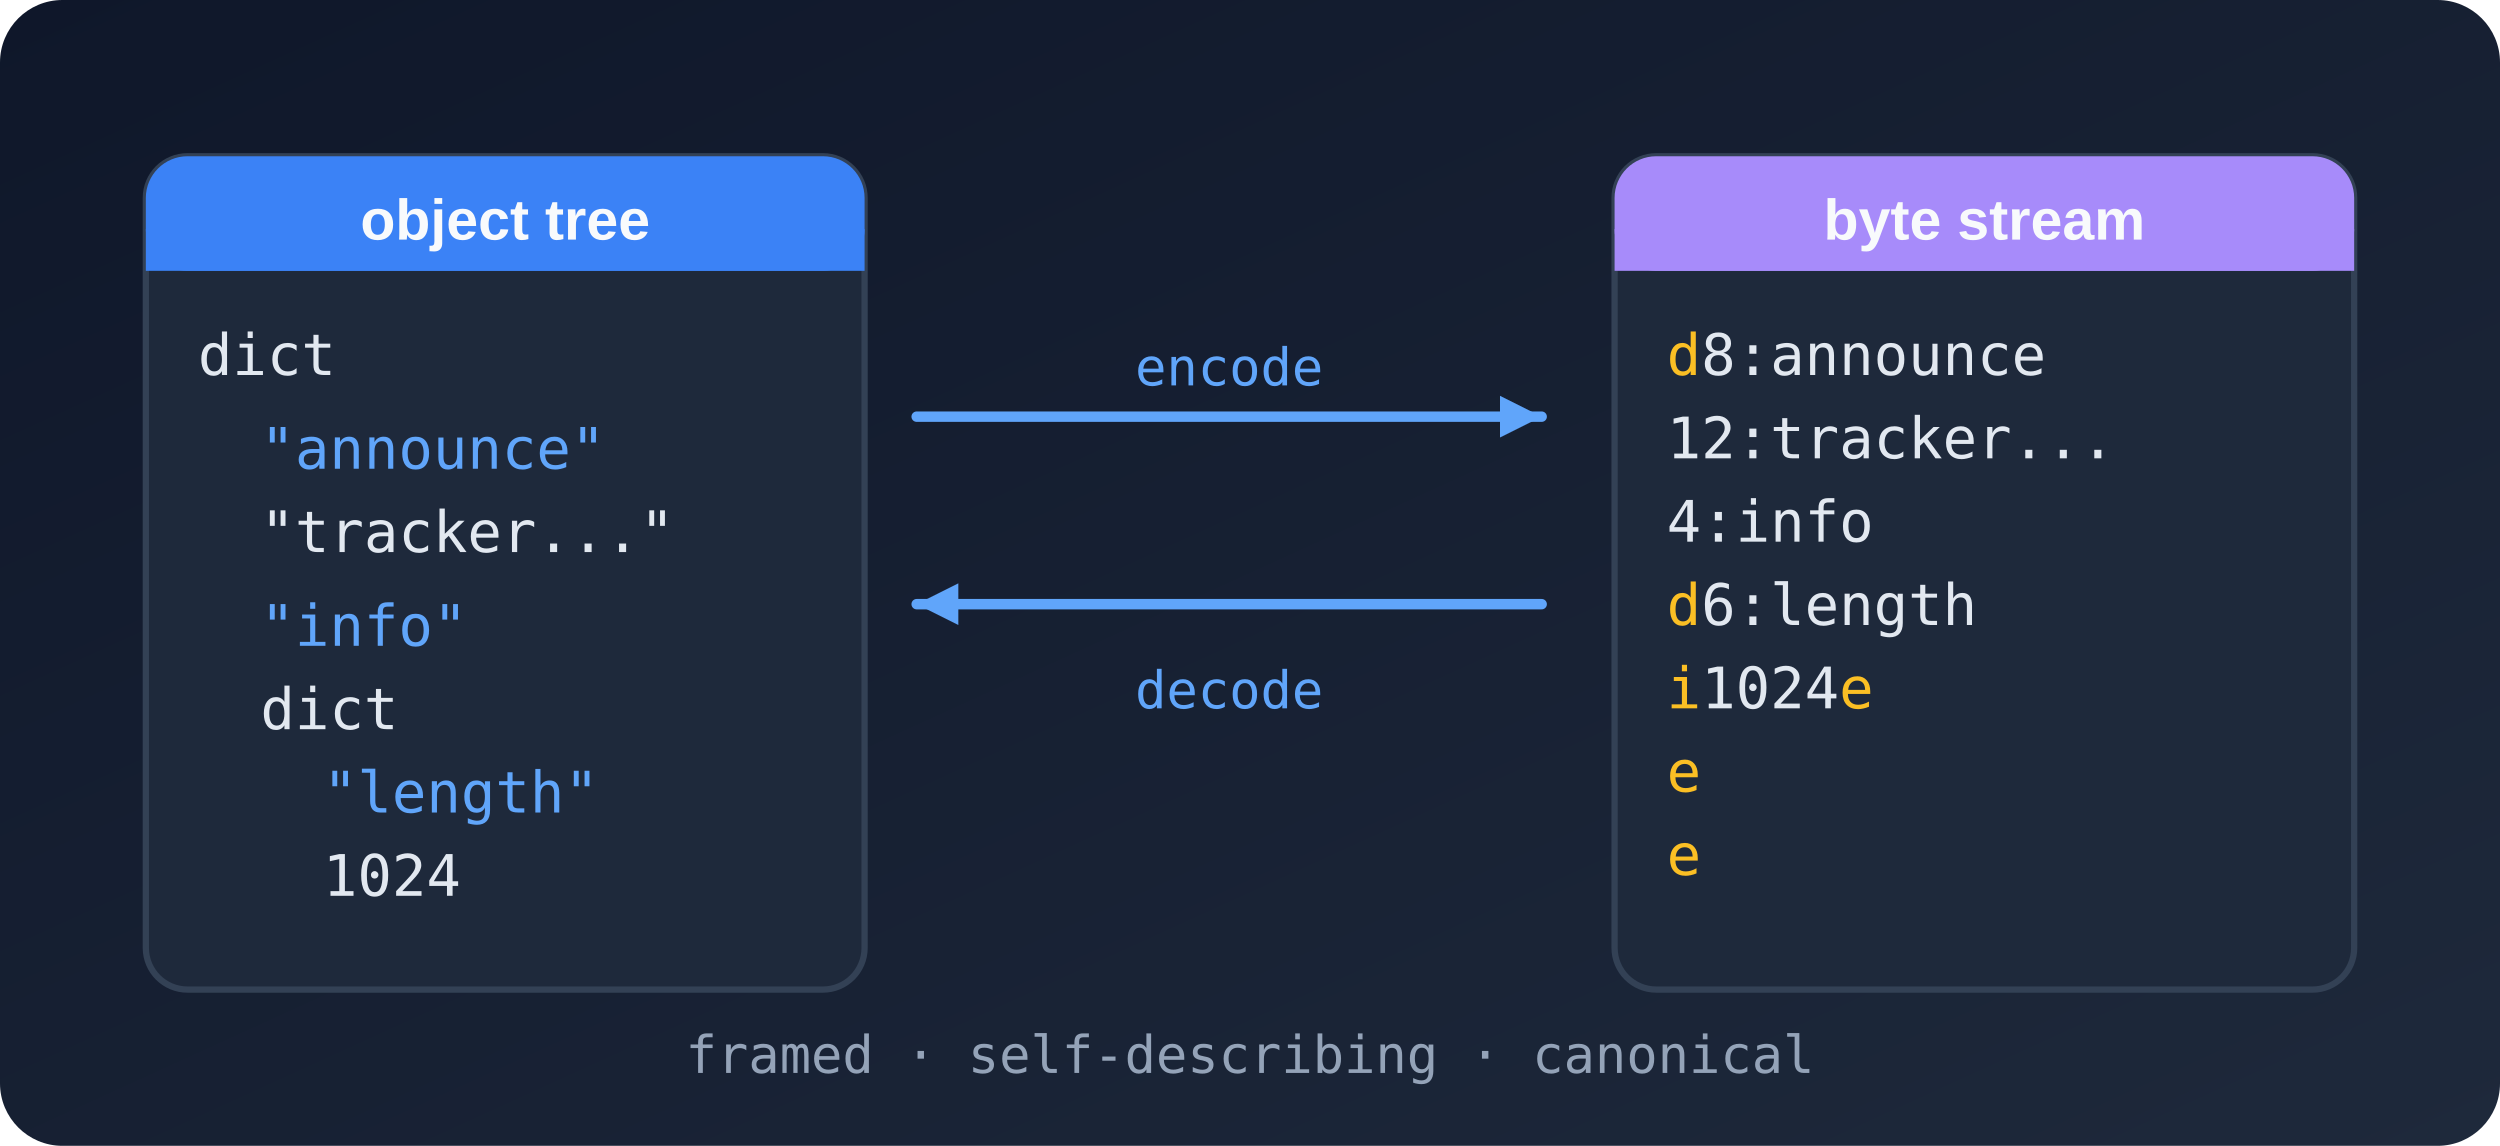
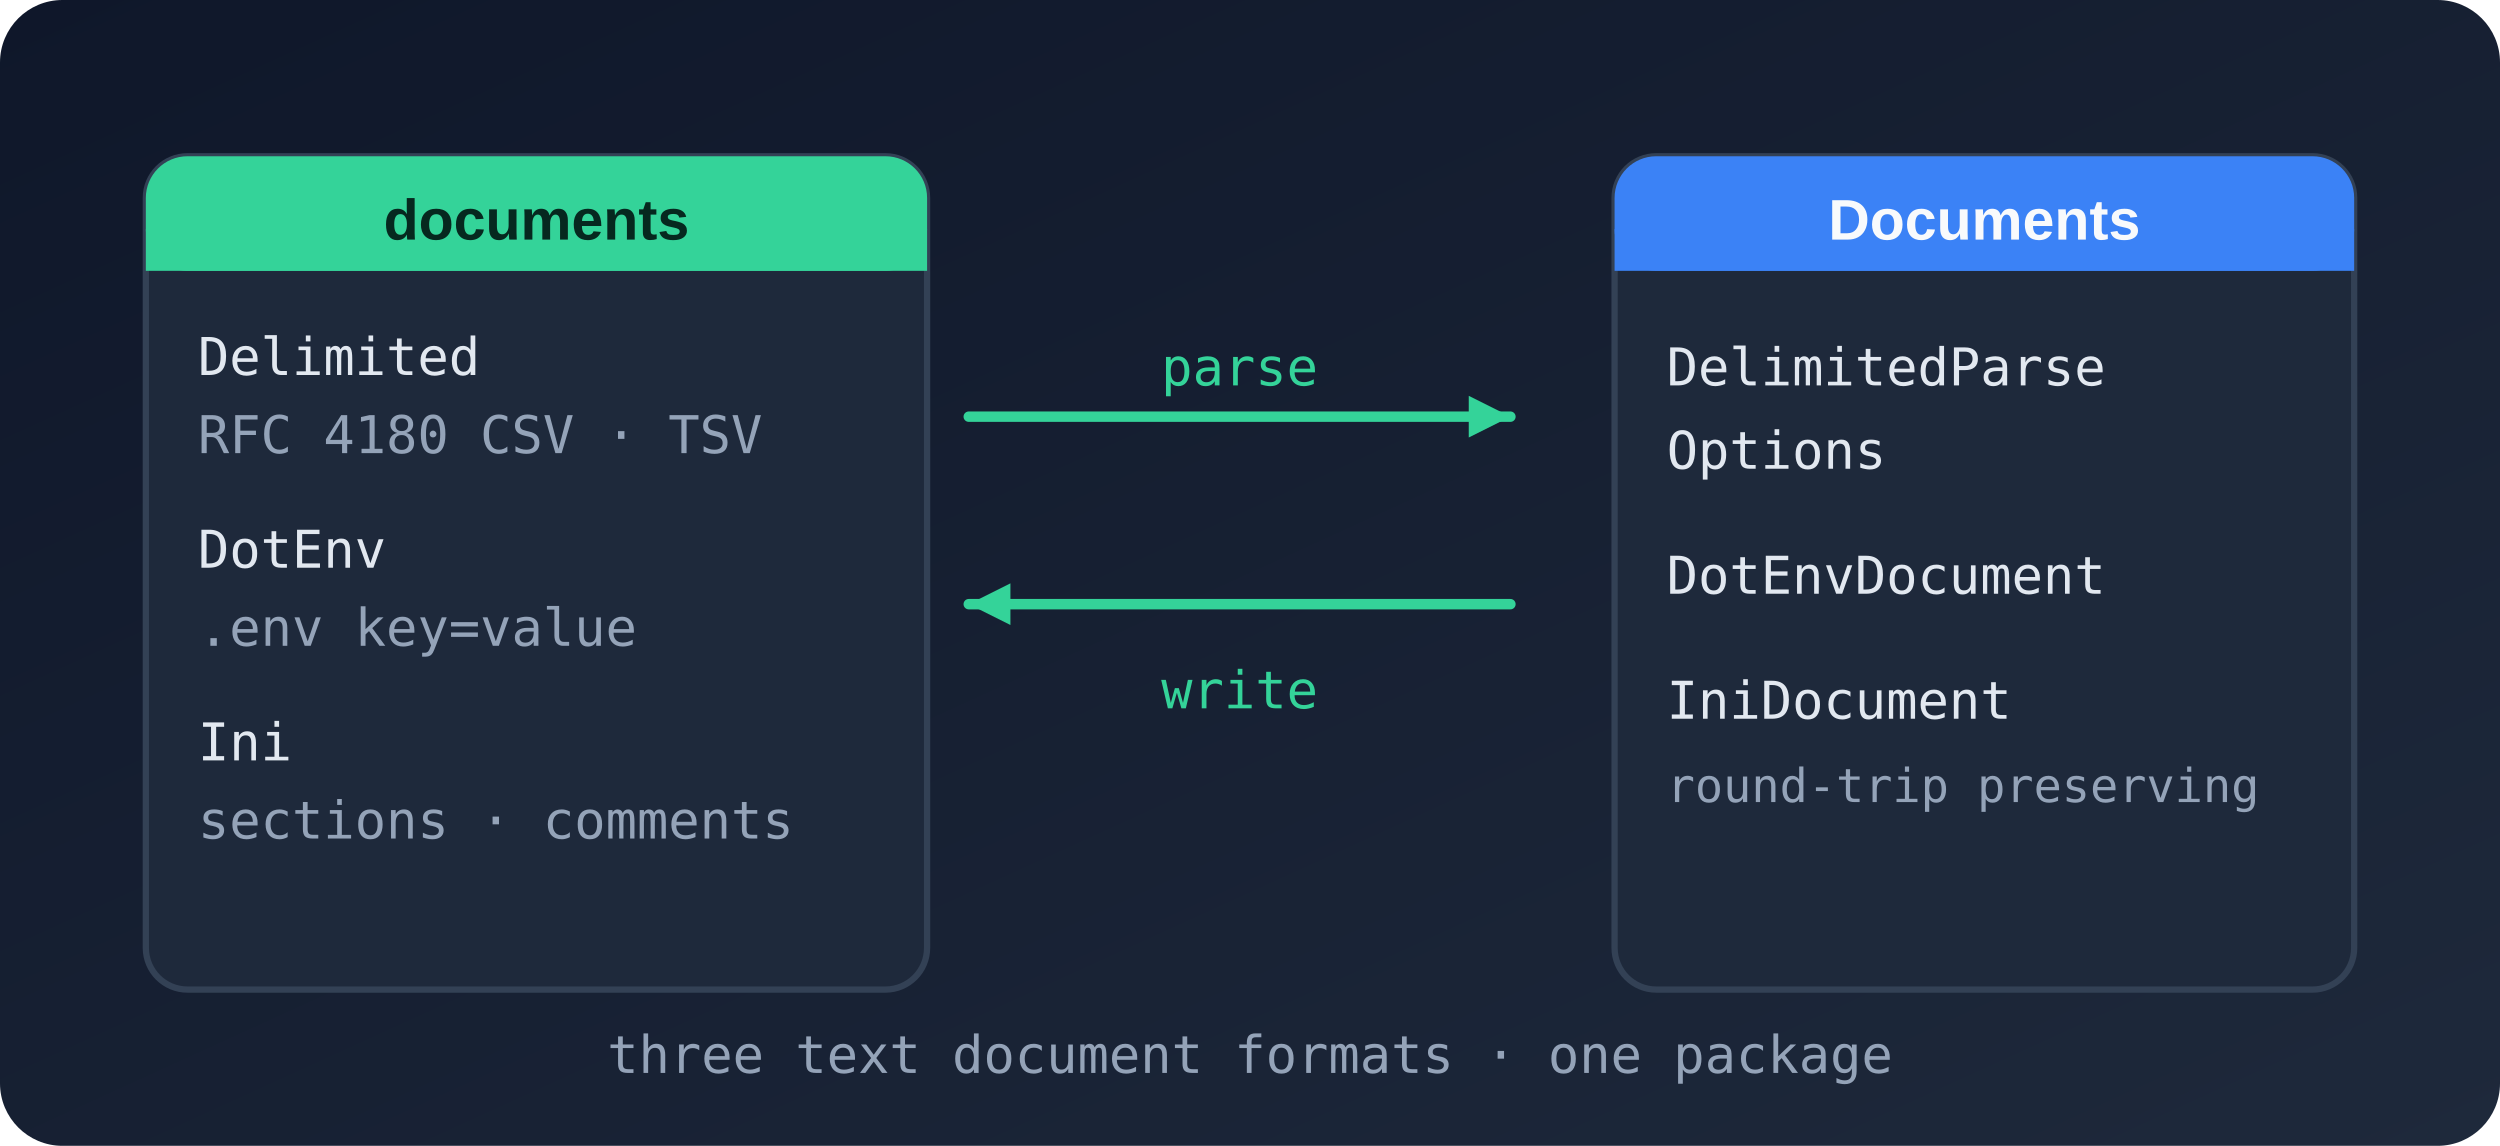
- <svg xmlns="http://www.w3.org/2000/svg" viewBox="0 0 480 220" role="img" aria-label="Bodu.Text.Formats — framed binary serialization formats">
+ <svg xmlns="http://www.w3.org/2000/svg" viewBox="0 0 480 220" role="img" aria-label="Bodu.Text.Formats — Delimited, DotEnv, and INI document formats">
  <defs>
    <linearGradient id="fmt-bg" x1="0" y1="0" x2="1" y2="1">
      <stop offset="0" stop-color="#0F172A" />
      <stop offset="1" stop-color="#1E293B" />
    </linearGradient>
-     <linearGradient id="fmt-cell" x1="0" y1="0" x2="0" y2="1">
-       <stop offset="0" stop-color="#3B82F6" />
-       <stop offset="1" stop-color="#1D4ED8" />
-     </linearGradient>
  </defs>
  <rect width="480" height="220" rx="12" fill="url(#fmt-bg)" />
  <g transform="translate(28 30)" font-family="'Segoe UI','Helvetica Neue',Arial,sans-serif" font-size="11">
-     <rect width="138" height="160" rx="8" fill="#1E293B" stroke="#334155" stroke-width="1.2" />
-     <rect width="138" height="22" rx="8" fill="#3B82F6" />
-     <rect y="14" width="138" height="8" fill="#3B82F6" />
-     <text x="69" y="16" fill="#F8FAFC" text-anchor="middle" font-weight="700" font-size="11">object tree</text>
-     <g fill="#E2E8F0" font-family="'Consolas','Menlo',monospace" font-size="11">
-       <text x="10" y="42">dict</text>
-       <text x="22" y="60" fill="#60A5FA">"announce"</text>
-       <text x="22" y="76">  "tracker..."</text>
-       <text x="22" y="94" fill="#60A5FA">"info"</text>
-       <text x="22" y="110">  dict</text>
-       <text x="34" y="126" fill="#60A5FA">"length"</text>
-       <text x="34" y="142">    1024</text>
+     <rect width="150" height="160" rx="8" fill="#1E293B" stroke="#334155" stroke-width="1.2" />
+     <rect width="150" height="22" rx="8" fill="#34D399" />
+     <rect y="14" width="150" height="8" fill="#34D399" />
+     <text x="75" y="16" fill="#06281F" text-anchor="middle" font-weight="700" font-size="11">documents</text>
+     <g fill="#E2E8F0" font-family="'Consolas','Menlo',monospace" font-size="10">
+       <text x="10" y="42">Delimited</text>
+       <text x="10" y="57">
+         <tspan fill="#94A3B8">RFC 4180 CSV · TSV</tspan>
+       </text>
+       <text x="10" y="79">DotEnv</text>
+       <text x="10" y="94">
+         <tspan fill="#94A3B8">.env key=value</tspan>
+       </text>
+       <text x="10" y="116">Ini</text>
+       <text x="10" y="131">
+         <tspan fill="#94A3B8">sections · comments</tspan>
+       </text>
    </g>
  </g>
-   <g transform="translate(176 80)" fill="none" stroke="#60A5FA" stroke-width="2" stroke-linecap="round">
-     <line x1="0" y1="0" x2="120" y2="0" />
-     <polygon points="120,0 112,-4 112,4" fill="#60A5FA" stroke="none" />
-     <line x1="120" y1="36" x2="0" y2="36" />
-     <polygon points="0,36 8,32 8,40" fill="#60A5FA" stroke="none" />
+   <g transform="translate(186 80)" fill="none" stroke="#34D399" stroke-width="2" stroke-linecap="round">
+     <line x1="0" y1="0" x2="104" y2="0" />
+     <polygon points="104,0 96,-4 96,4" fill="#34D399" stroke="none" />
+     <line x1="104" y1="36" x2="0" y2="36" />
+     <polygon points="0,36 8,32 8,40" fill="#34D399" stroke="none" />
  </g>
-   <g transform="translate(176 80)" fill="#60A5FA" font-family="'Consolas','Menlo',monospace" font-size="10" text-anchor="middle">
-     <text x="60" y="-6">encode</text>
-     <text x="60" y="56">decode</text>
+   <g transform="translate(186 80)" fill="#34D399" font-family="'Consolas','Menlo',monospace" font-size="10" text-anchor="middle">
+     <text x="52" y="-6">parse</text>
+     <text x="52" y="56">write</text>
  </g>
  <g transform="translate(310 30)" font-family="'Segoe UI','Helvetica Neue',Arial,sans-serif" font-size="11">
    <rect width="142" height="160" rx="8" fill="#1E293B" stroke="#334155" stroke-width="1.2" />
-     <rect width="142" height="22" rx="8" fill="#A78BFA" />
-     <rect y="14" width="142" height="8" fill="#A78BFA" />
-     <text x="71" y="16" fill="#F8FAFC" text-anchor="middle" font-weight="700" font-size="11">byte stream</text>
-     <g fill="#E2E8F0" font-family="'Consolas','Menlo',monospace" font-size="11">
-       <text x="10" y="42">
-         <tspan fill="#FBBF24">d</tspan>8:announce</text>
-       <text x="10" y="58">12:tracker...</text>
-       <text x="10" y="74">4:info</text>
-       <text x="10" y="90">
-         <tspan fill="#FBBF24">d</tspan>6:length</text>
-       <text x="10" y="106">
-         <tspan fill="#FBBF24">i</tspan>1024<tspan fill="#FBBF24">e</tspan>
-       </text>
-       <text x="10" y="122">
-         <tspan fill="#FBBF24">e</tspan>
-       </text>
-       <text x="10" y="138">
-         <tspan fill="#FBBF24">e</tspan>
+     <rect width="142" height="22" rx="8" fill="#3B82F6" />
+     <rect y="14" width="142" height="8" fill="#3B82F6" />
+     <text x="71" y="16" fill="#F8FAFC" text-anchor="middle" font-weight="700" font-size="11">Documents</text>
+     <g fill="#E2E8F0" font-family="'Consolas','Menlo',monospace" font-size="10">
+       <text x="10" y="44">DelimitedParse</text>
+       <text x="10" y="60">Options</text>
+       <text x="10" y="84">DotEnvDocument</text>
+       <text x="10" y="108">IniDocument</text>
+       <text x="10" y="124">
+         <tspan fill="#94A3B8" font-size="9">round-trip preserving</tspan>
      </text>
    </g>
  </g>
  <g fill="#94A3B8" font-family="'Consolas','Menlo',monospace" font-size="10">
-     <text x="240" y="206" text-anchor="middle">framed · self-describing · canonical</text>
+     <text x="240" y="206" text-anchor="middle">three text document formats · one package</text>
  </g>
</svg>
